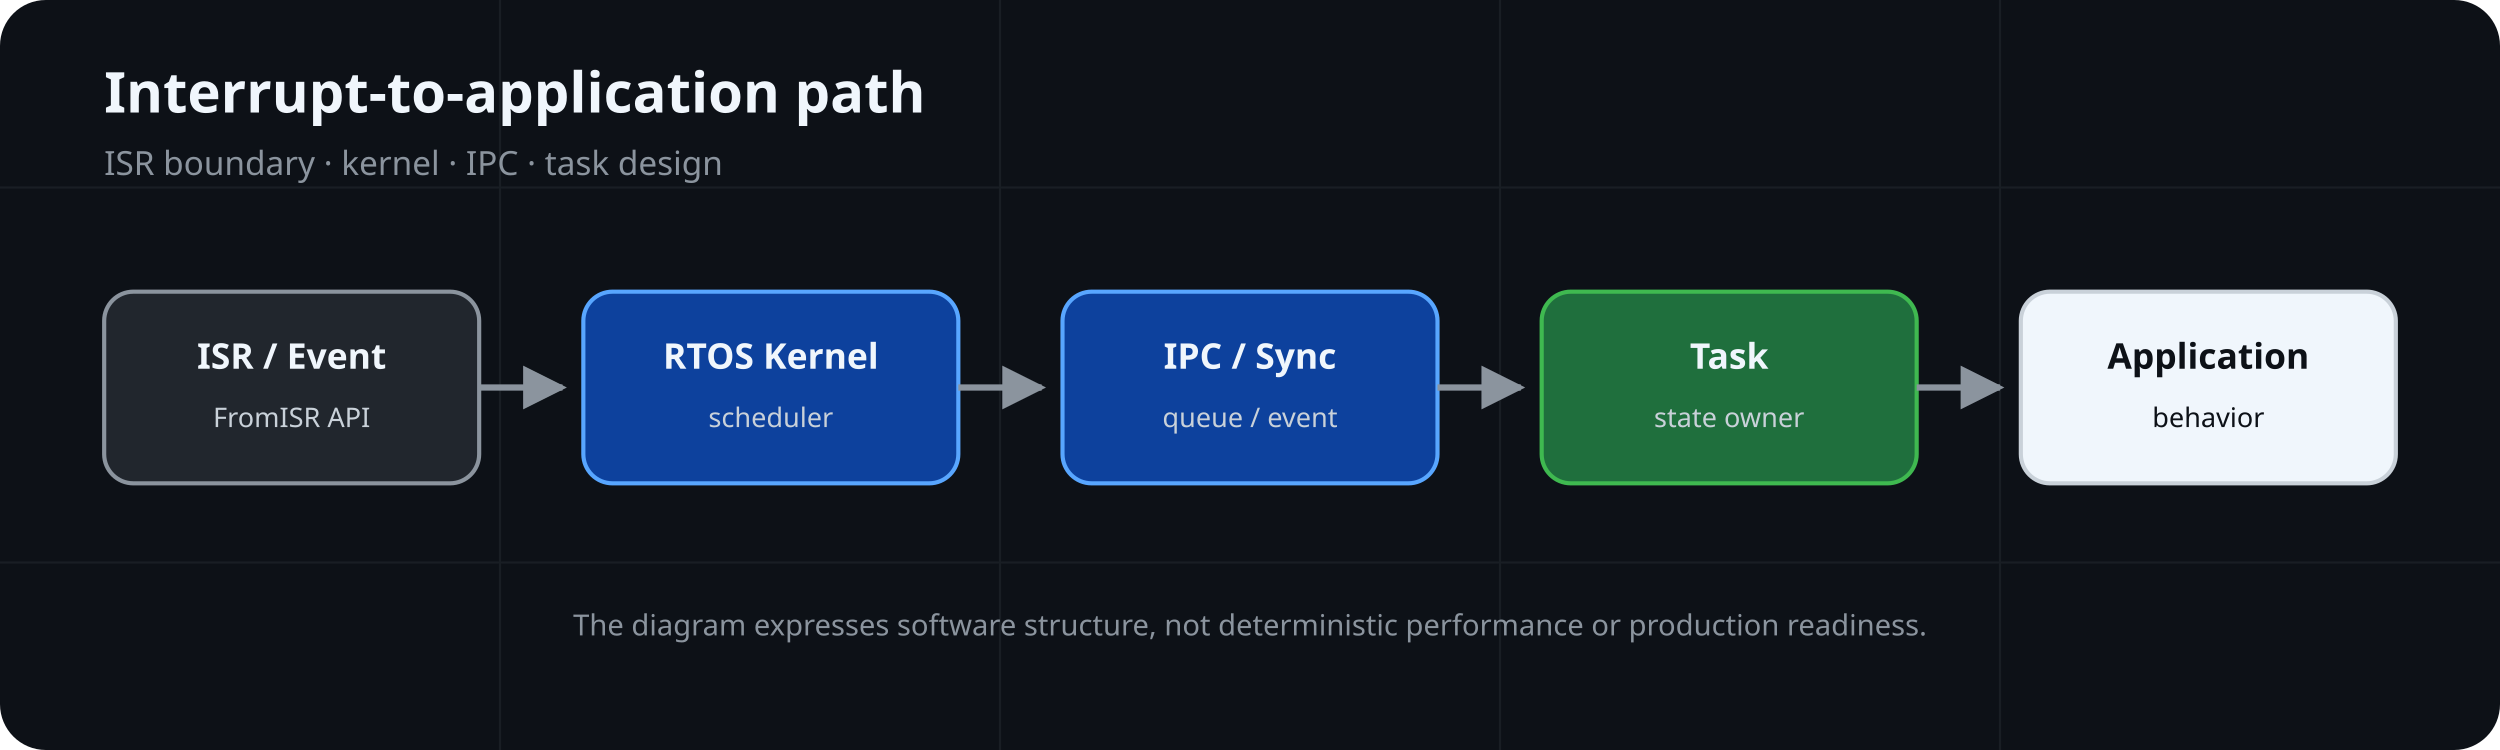
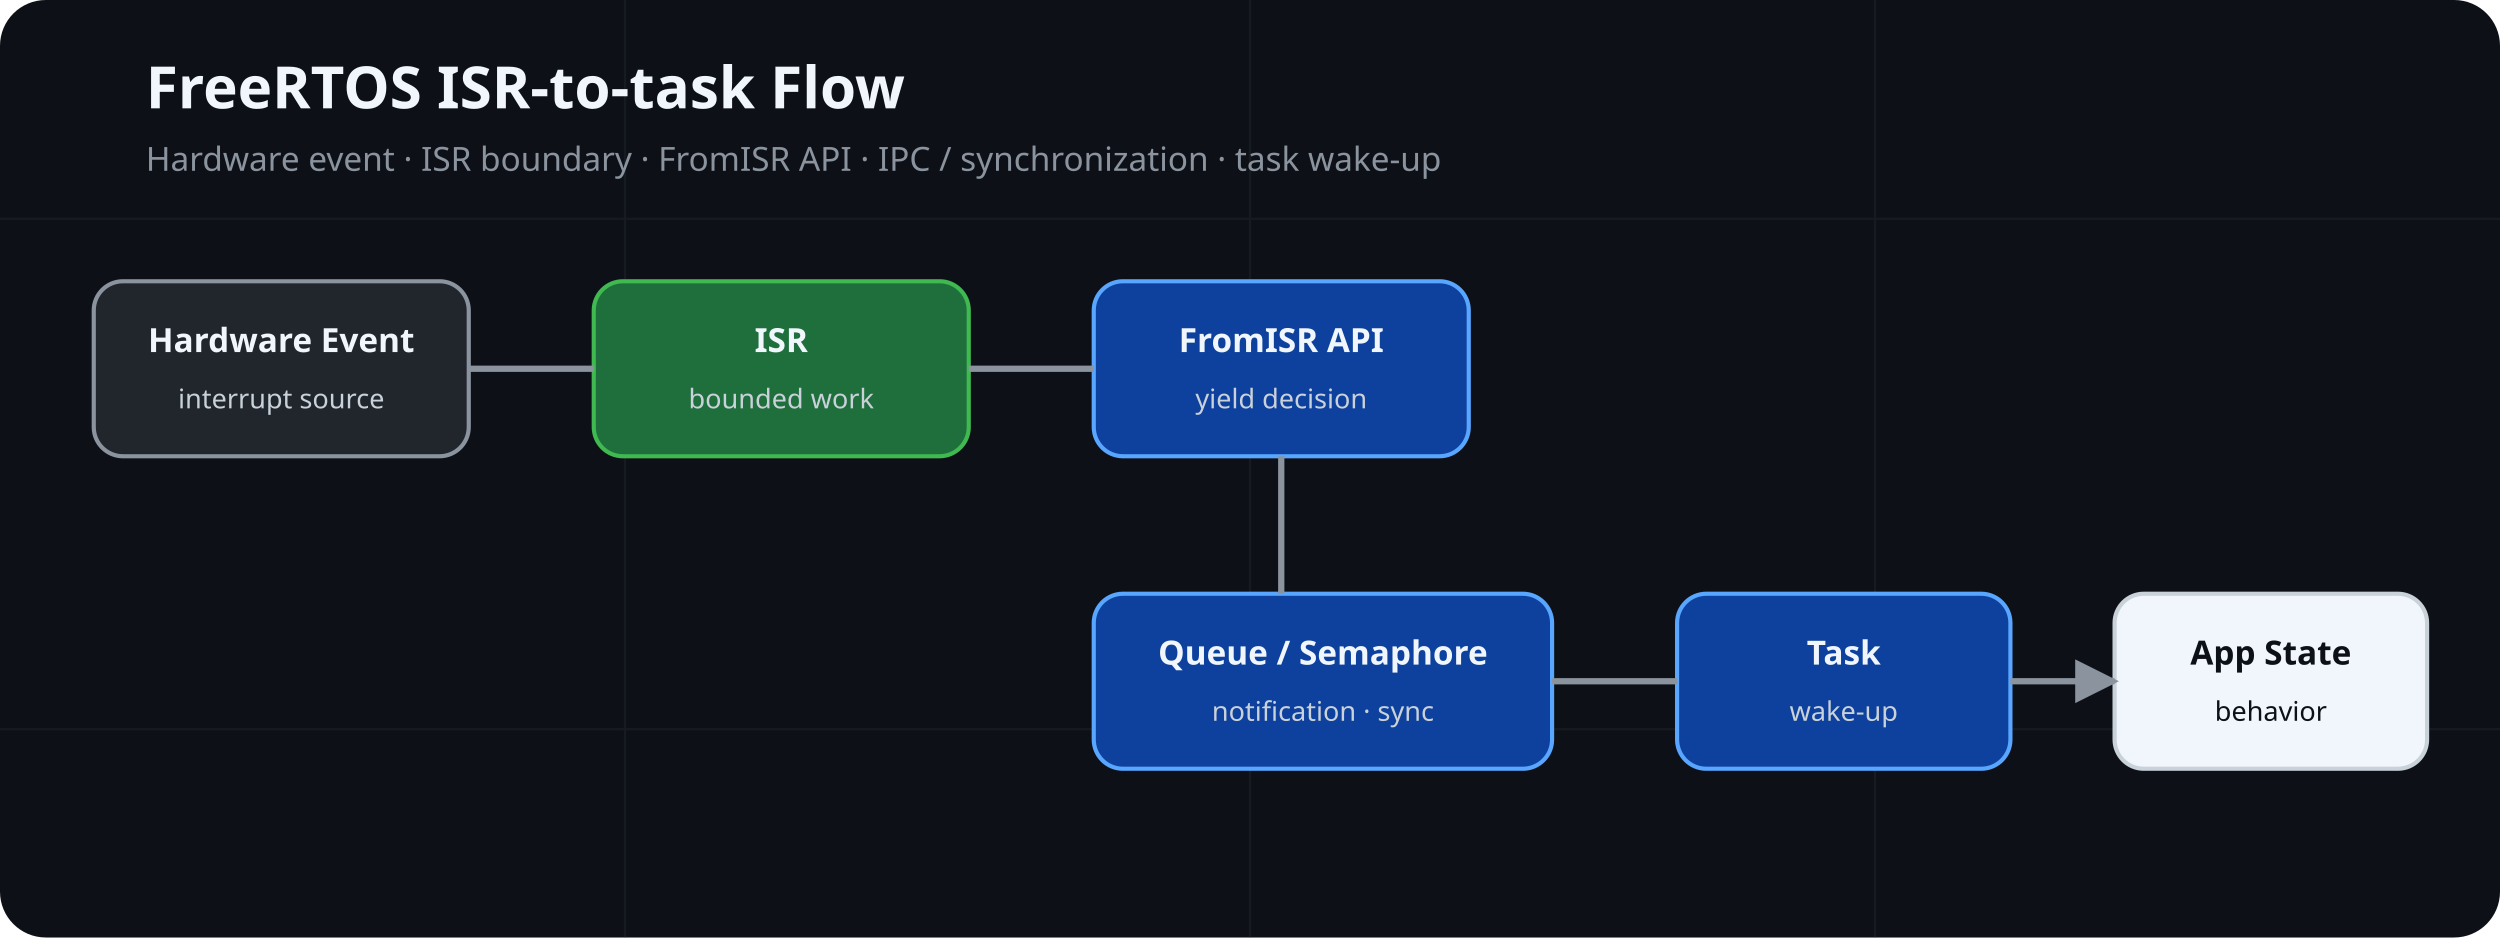
- <svg xmlns="http://www.w3.org/2000/svg" width="1200" height="360" viewBox="0 0 1200 360" role="img" aria-labelledby="title desc">
+ <svg xmlns="http://www.w3.org/2000/svg" width="1200" height="450" viewBox="0 0 1200 450" role="img" aria-labelledby="title desc">
  <defs>
    <marker id="arrow" viewBox="0 0 10 10" refX="9" refY="5" markerWidth="7" markerHeight="7" orient="auto">
      <path d="M0 0L10 5L0 10Z" fill="#8b949e" />
    </marker>
-     <style>
-       .bg{fill:#0d1117}.grid{stroke:#30363d;stroke-width:1;opacity:.35}.box{stroke-width:2}.input{fill:#21262d;stroke:#8b949e}.core{fill:#0d419d;stroke:#58a6ff}.hardware{fill:#1f6f3d;stroke:#3fb950}.output{fill:#f0f6fc;stroke:#c9d1d9}.title{font:700 27px system-ui,sans-serif;fill:#f0f6fc}.subtitle{font:16px system-ui,sans-serif;fill:#8b949e}.label{font:700 17px system-ui,sans-serif;fill:#f0f6fc;text-anchor:middle}.detail{font:13px system-ui,sans-serif;fill:#c9d1d9;text-anchor:middle}.dark{fill:#0d1117}.arrow{stroke:#8b949e;stroke-width:3;marker-end:url(#arrow)}.footer{font:14px system-ui,sans-serif;fill:#8b949e;text-anchor:middle}
-     </style>
+     <style>.bg{fill:#0d1117}.grid{stroke:#30363d;opacity:.28}.box{stroke-width:2}.input{fill:#21262d;stroke:#8b949e}.core{fill:#0d419d;stroke:#58a6ff}.hardware{fill:#1f6f3d;stroke:#3fb950}.output{fill:#f0f6fc;stroke:#c9d1d9}.title{font:700 28px system-ui,sans-serif;fill:#f0f6fc}.sub{font:16px system-ui,sans-serif;fill:#8b949e}.label{font:700 16px system-ui,sans-serif;fill:#f0f6fc;text-anchor:middle}.detail{font:13px system-ui,sans-serif;fill:#c9d1d9;text-anchor:middle}.dark{fill:#0d1117}.arrow{fill:none;stroke:#8b949e;stroke-width:3;marker-end:url(#arrow)}</style>
  </defs>
-   <rect class="bg" width="1200" height="360" rx="22" />
-   <path class="grid" d="M0 90H1200M0 270H1200M240 0V360M480 0V360M720 0V360M960 0V360" />
-   <text class="title" x="50" y="54">Interrupt-to-application path</text>
-   <text class="subtitle" x="50" y="84">ISR boundary · kernel · IPC · task design</text>
-   <rect class="box input" x="50" y="140" width="180" height="92" rx="14" />
-   <text class="label" x="140" y="177">ISR / Event</text>
-   <text class="detail" x="140" y="205">FromISR API</text>
-   <rect class="box core" x="280" y="140" width="180" height="92" rx="14" />
-   <text class="label" x="370" y="177">RTOS Kernel</text>
-   <text class="detail" x="370" y="205">scheduler</text>
-   <rect class="box core" x="510" y="140" width="180" height="92" rx="14" />
-   <text class="label" x="600" y="177">IPC / Sync</text>
-   <text class="detail" x="600" y="205">queue / event</text>
-   <rect class="box hardware" x="740" y="140" width="180" height="92" rx="14" />
-   <text class="label" x="830" y="177">Task</text>
-   <text class="detail" x="830" y="205">state owner</text>
-   <rect class="box output" x="970" y="140" width="180" height="92" rx="14" />
-   <text class="label dark" x="1060" y="177">Application</text>
-   <text class="detail dark" x="1060" y="205">behavior</text>
-   <path class="arrow" d="M230 186H270" />
-   <path class="arrow" d="M460 186H500" />
-   <path class="arrow" d="M690 186H730" />
-   <path class="arrow" d="M920 186H960" />
-   <text class="footer" x="600" y="305">The diagram expresses software structure, not deterministic performance or production readiness.</text>
+   <rect class="bg" width="1200" height="450" rx="22" />
+   <path class="grid" d="M0 105H1200M0 350H1200M300 0V450M600 0V450M900 0V450" />
+   <text class="title" x="70" y="52">FreeRTOS ISR-to-task Flow</text>
+   <text class="sub" x="70" y="82">Hardware event · ISR boundary · FromISR API · IPC / synchronization · task wake-up</text>
+   <rect class="box input" x="45" y="135" width="180" height="84" rx="14" />
+   <text class="label" x="135" y="169">Hardware Event</text>
+   <text class="detail" x="135" y="196">interrupt source</text>
+   <rect class="box hardware" x="285" y="135" width="180" height="84" rx="14" />
+   <text class="label" x="375" y="169">ISR</text>
+   <text class="detail" x="375" y="196">bounded work</text>
+   <rect class="box core" x="525" y="135" width="180" height="84" rx="14" />
+   <text class="label" x="615" y="169">FromISR API</text>
+   <text class="detail" x="615" y="196">yield decision</text>
+   <rect class="box core" x="525" y="285" width="220" height="84" rx="14" />
+   <text class="label" x="635" y="319">Queue / Semaphore</text>
+   <text class="detail" x="635" y="346">notification · sync</text>
+   <rect class="box core" x="805" y="285" width="160" height="84" rx="14" />
+   <text class="label" x="885" y="319">Task</text>
+   <text class="detail" x="885" y="346">wake-up</text>
+   <rect class="box output" x="1015" y="285" width="150" height="84" rx="14" />
+   <text class="label dark" x="1090" y="319">App State</text>
+   <text class="detail dark" x="1090" y="346">behavior</text>
+   <path class="arrow" d="M225 177H285M465 177H525M615 219V285M745 327H805M965 327H1015" />
</svg>
